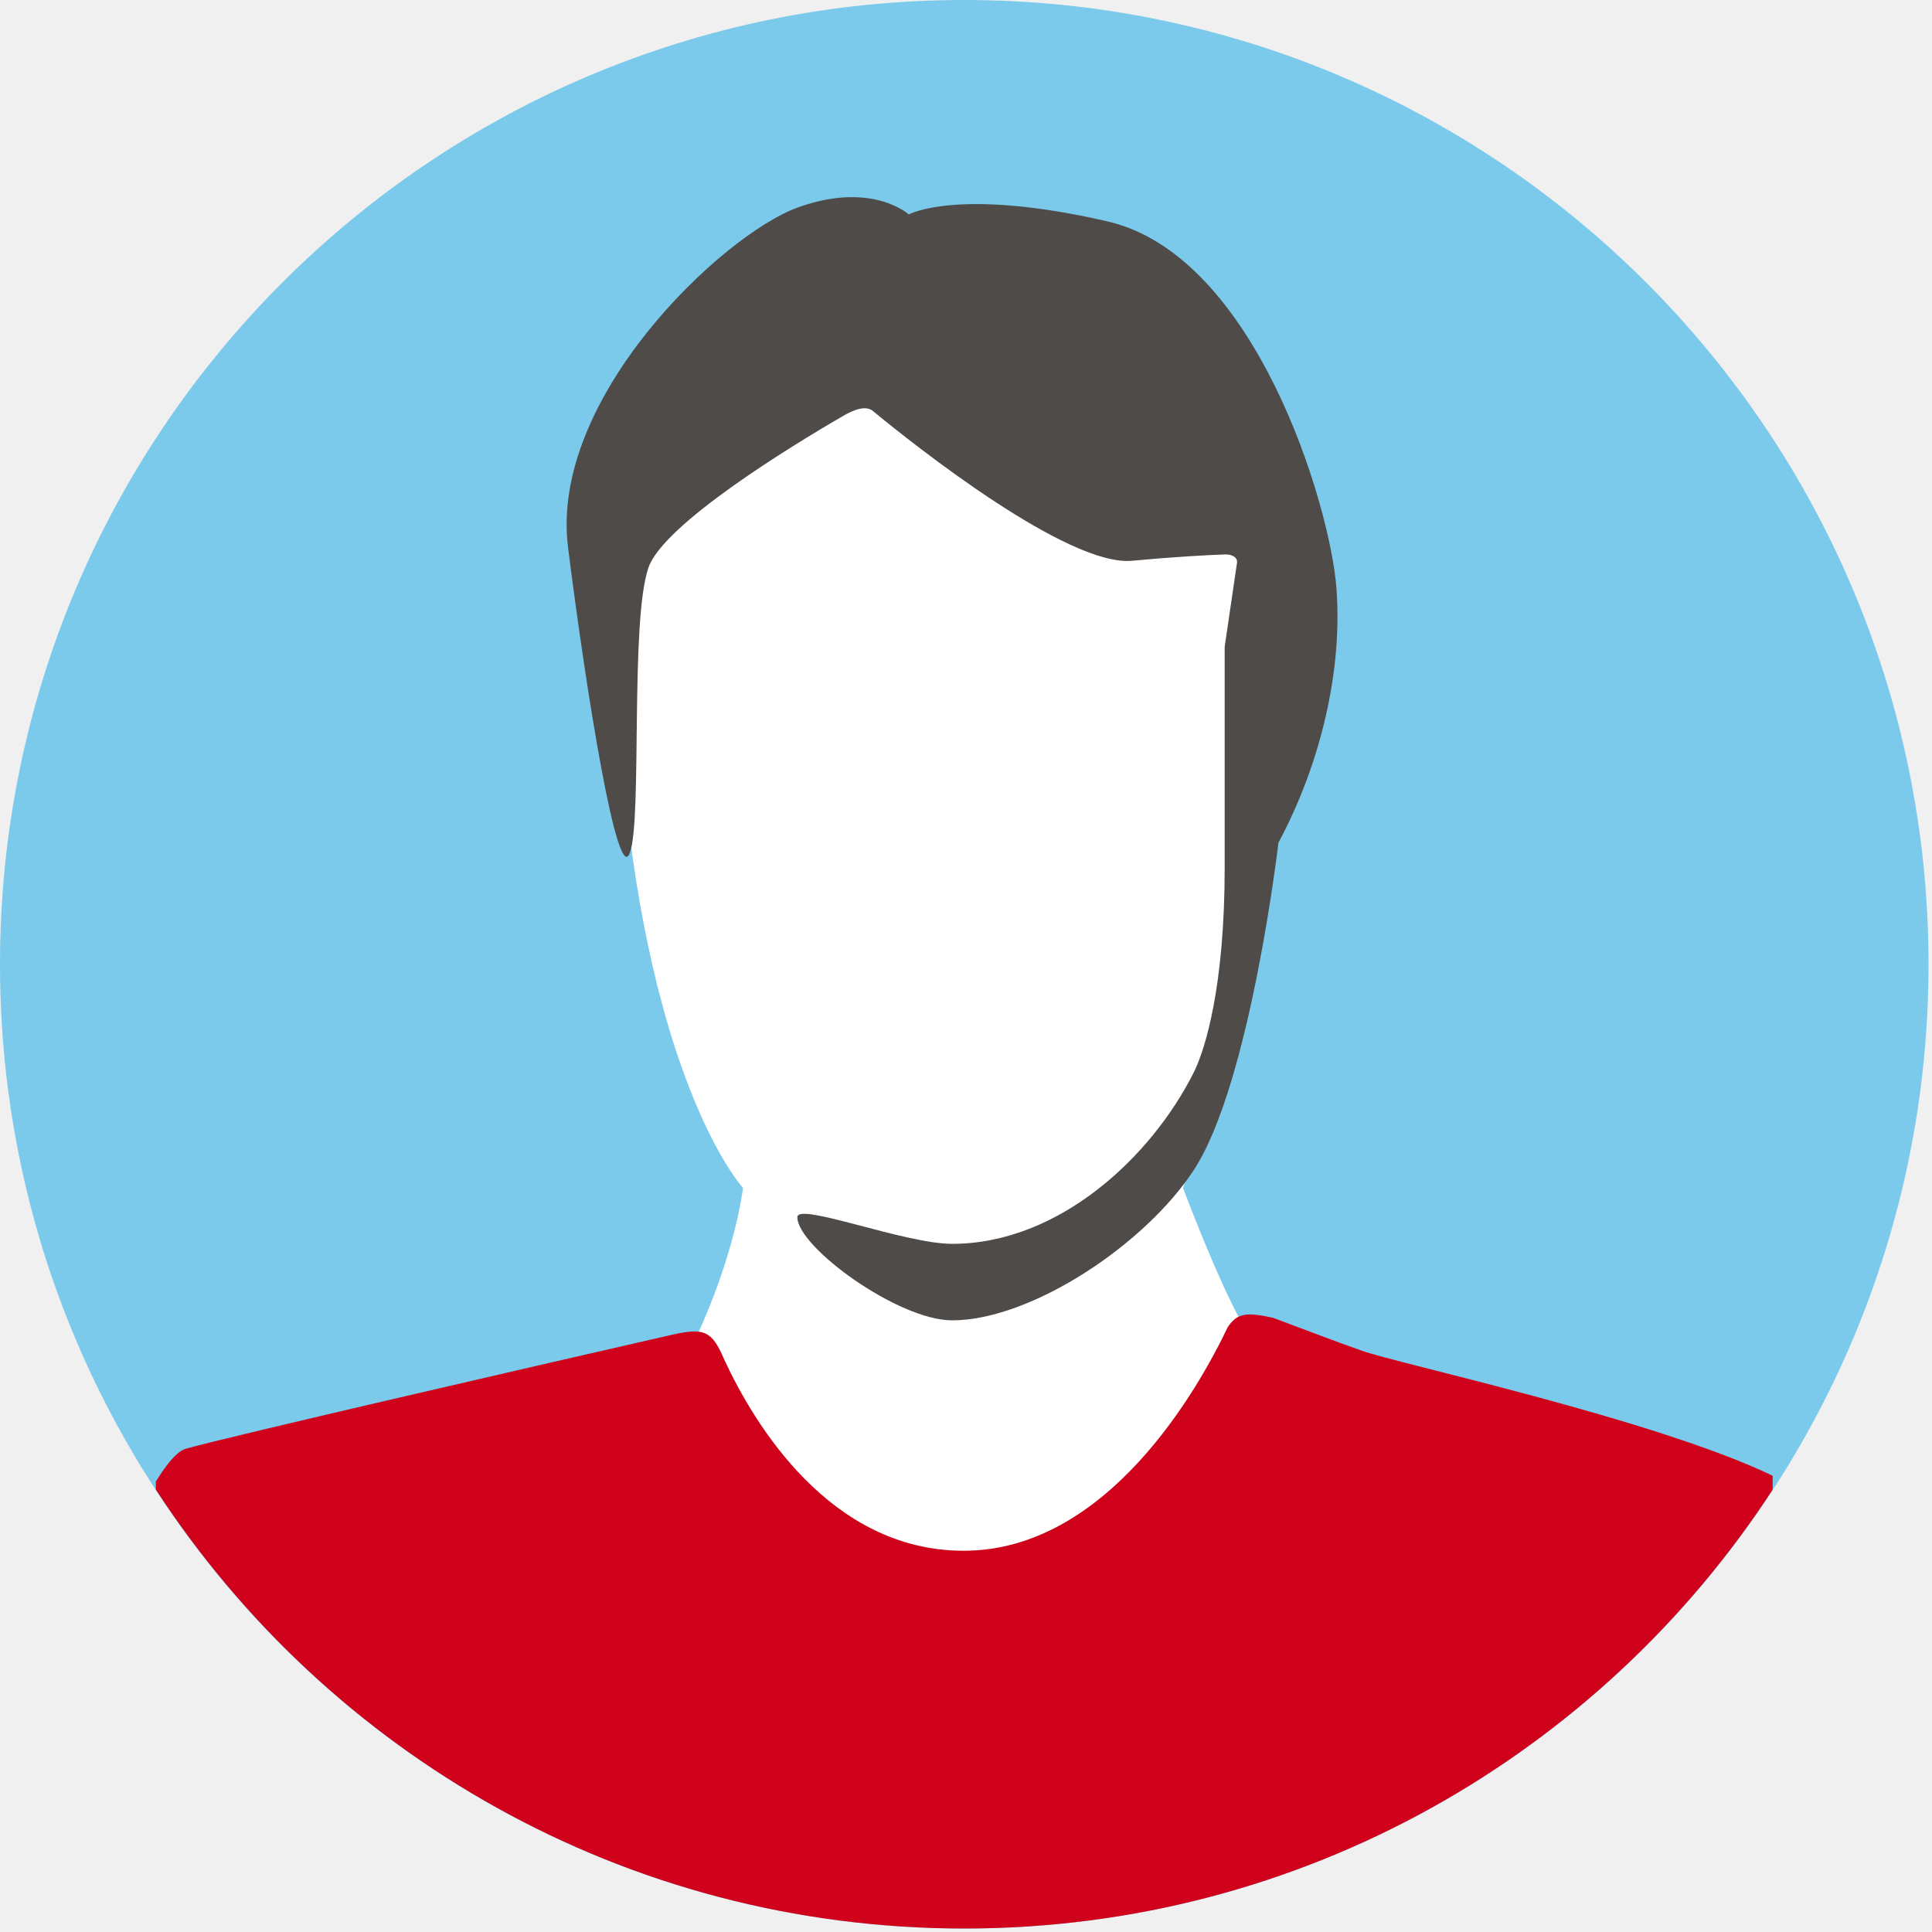
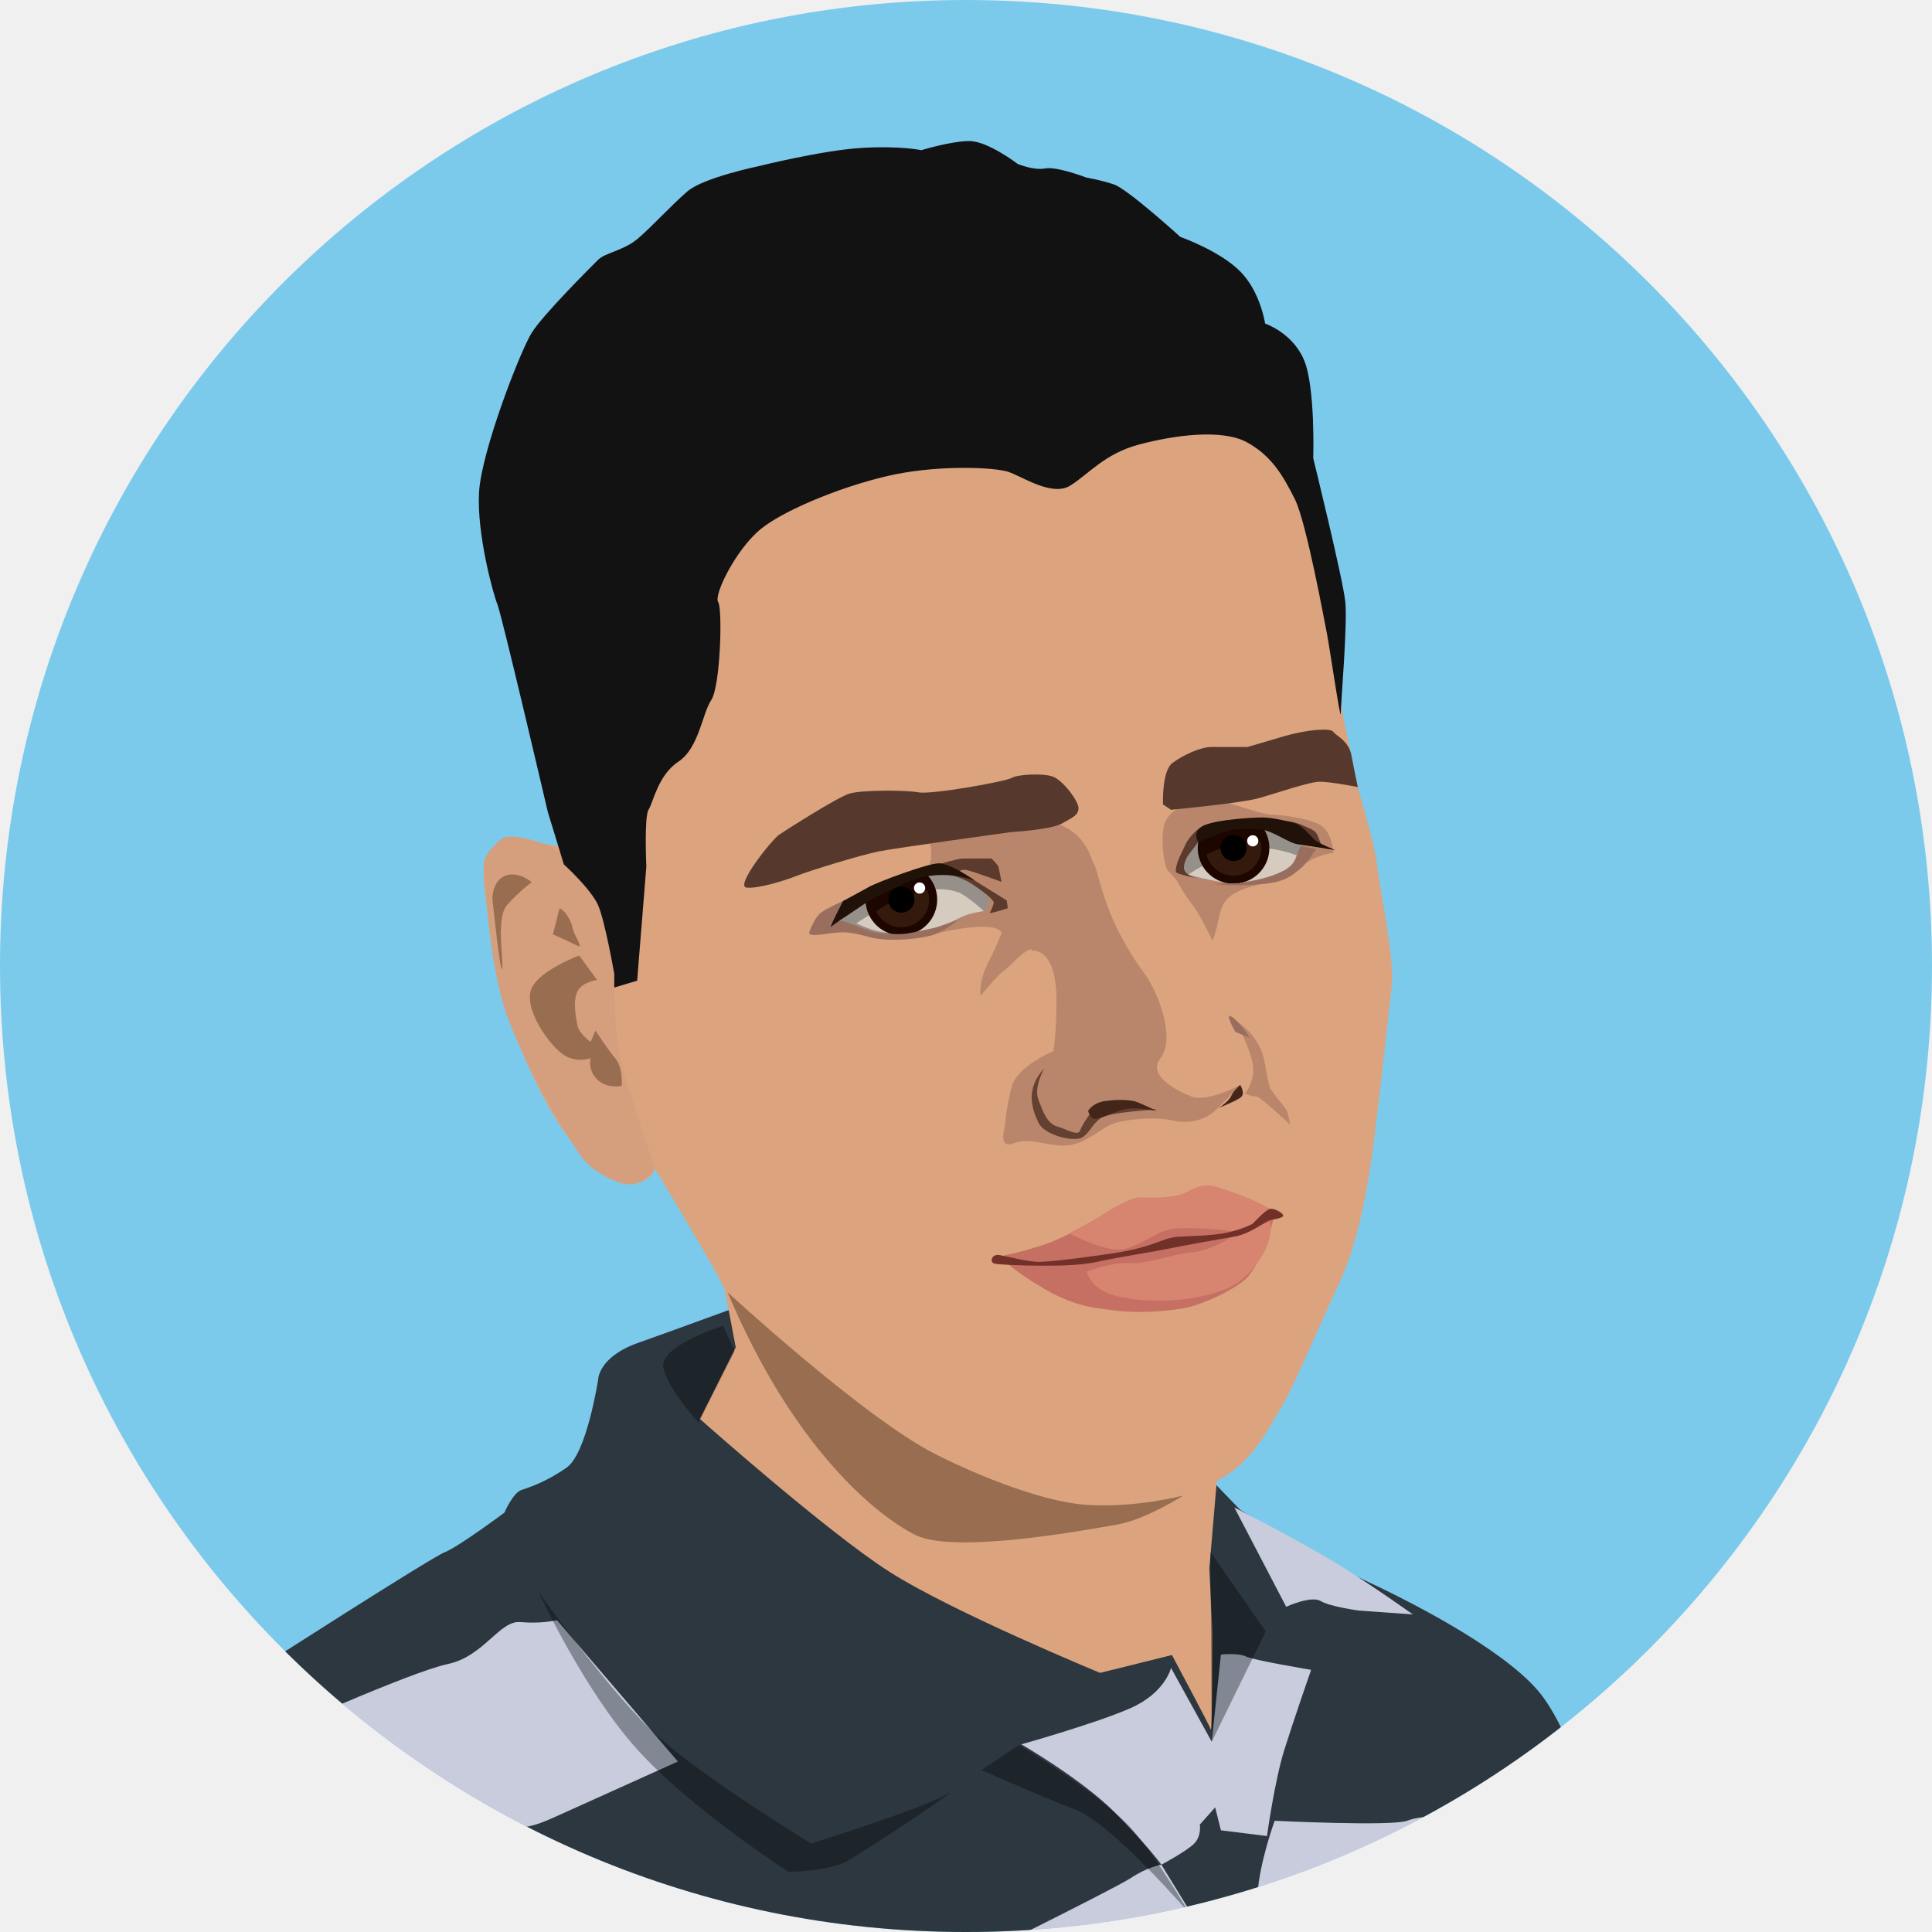
- <svg xmlns="http://www.w3.org/2000/svg" width="120" height="120" viewBox="0 0 120 120">
+ <svg xmlns="http://www.w3.org/2000/svg" xmlns:xlink="http://www.w3.org/1999/xlink" width="120" height="120" viewBox="0 0 120 120">
+   <defs>
+     <path id="cesar-a" d="M120,60 C120,93.137 93.137,120 60,120 C26.863,120 0,93.137 0,60 C0,26.863 26.863,0 60,0 C93.137,0 120,26.863 120,60" />
+   </defs>
  <g fill="none" fill-rule="evenodd">
-     <path fill="#7BCAEC" d="M119.784,59.892 C119.784,92.968 92.969,119.783 59.892,119.783 C26.815,119.783 0,92.968 0,59.892 C0,26.815 26.815,0 59.892,0 C92.969,0 119.784,26.815 119.784,59.892" />
-     <path fill="#FFFFFF" d="M41.546,85.132 C41.546,85.132 41.56,86.988 43.662,82.128 C45.765,77.268 46.148,73.783 46.148,73.783 C46.148,73.783 41.203,68.411 39.09,51.74 C36.978,35.069 40.227,28.18 40.227,28.18 L55.135,21.629 L80.034,33.626 L75.998,66.308 L73.48,73.783 C73.48,73.783 76.89,82.945 78.462,84.039 C80.034,85.132 81.261,95.206 81.261,95.206 C81.261,95.206 67.639,100.974 59.968,100.974 C52.297,100.974 41.546,85.132 41.546,85.132 Z" />
-     <path fill="#4E4B49" d="M40.275,35.26 C41.202,32.563 49.149,27.696 52.35,25.846 C52.955,25.486 53.79,25.119 54.259,25.561 C56.75,27.616 66.304,35.2 70.317,34.831 C73.107,34.571 75.027,34.474 76.124,34.436 C76.502,34.436 76.879,34.603 76.834,34.948 L76.067,40.171 L76.067,53.901 C76.067,61.226 74.877,65.115 74.169,66.564 C71.55,71.825 65.792,77.257 59.134,77.257 C56.181,77.257 49.525,74.652 49.525,75.6 C49.525,77.452 55.783,82.009 59.134,82.009 C64.034,82.009 71.139,77.306 74.169,72.643 C77.667,67.25 79.405,52.344 79.405,52.344 C82.07,47.368 83.395,41.569 83.007,36.518 C82.629,31.456 77.999,15.853 68.772,13.748 C59.524,11.618 56.444,13.319 56.444,13.319 C56.444,13.319 54.145,11.214 49.525,12.898 C44.895,14.579 34.125,24.704 35.28,33.98 C36.447,43.264 38.367,55.078 39.122,52.969 C39.9,50.856 39.122,38.62 40.275,35.26 Z" />
-     <path fill="#D0011B" d="M59.892,119.784 C80.928,119.784 99.418,108.928 110.102,92.525 L110.102,91.66 C102.695,88.103 86.644,84.665 84.562,83.885 C83.132,83.388 80.823,82.504 79.085,81.855 C77.485,81.497 76.834,81.528 76.249,82.448 C74.433,86.258 68.772,96.32 59.857,96.32 C51.525,96.32 46.815,88.383 44.997,84.477 C44.222,82.63 43.73,82.448 41.66,82.922 C34.537,84.547 14.107,89.247 11.545,89.984 C11.008,90.133 10.38,90.892 9.682,92.017 L9.682,92.525 C20.365,108.928 38.855,119.784 59.892,119.784" />
+     <mask id="cesar-b" fill="#fff">
+       <use xlink:href="#cesar-a" />
+     </mask>
+     <use fill="#7BCAEC" xlink:href="#cesar-a" />
+     <g mask="url(#cesar-b)">
+       <g transform="translate(-.2 8.6)">
+         <path fill="#2D373F" d="M27.823,87.811 C28.706,87.46 31.529,85.352 31.529,85.352 C31.529,85.352 32.058,84.122 32.587,83.946 C33.117,83.77 34.175,83.419 35.41,82.541 C36.646,81.662 37.351,77.095 37.351,77.095 C37.351,77.095 37.351,75.69 39.822,74.812 C42.292,73.933 45.644,72.704 45.644,72.704 L75.703,83.595 L77.229,85.176 C77.229,85.176 82.346,88.338 84.992,89.568 C87.639,90.797 93.314,93.666 95.669,96.343 C98.023,99.02 99.582,105.729 99.582,105.729 L100.111,114.337 L0.121,114.337 C0.121,114.337 4.003,104.148 7.179,102.04 C10.355,99.932 16.001,95.189 16.001,95.189 C16.001,95.189 26.941,88.163 27.823,87.811 Z" />
+         <path fill="#DBA47E" d="M43.668,79.53 L45.898,75.089 C45.898,75.089 45.33,72.041 45.196,71.483 C45.062,70.925 40.879,63.985 40.879,63.985 C40.879,63.985 40.74,64.818 39.346,64.956 C37.952,65.095 35.721,62.736 34.327,60.237 C32.933,57.739 31.818,54.963 31.353,52.928 C30.888,50.892 30.331,47.376 30.238,45.988 C30.145,44.6 30.888,43.49 32.282,43.582 C33.677,43.674 36.186,44.23 36.186,44.23 C36.186,44.23 40.368,38.585 41.762,33.034 C43.157,27.482 45.015,20.634 52.915,18.876 C60.815,17.118 75.593,14.805 78.288,17.026 C80.983,19.247 82.656,25.909 82.935,26.927 C83.214,27.945 83.55,35.506 83.55,35.506 L84.143,38.4 L84.512,40.233 C84.512,40.233 85.631,43.952 85.723,45.062 C85.816,46.173 86.839,50.985 86.653,52.557 C86.467,54.13 86.095,57.739 85.816,59.96 C85.537,62.181 85.073,67.455 83.4,71.063 C81.727,74.672 80.333,78.003 79.775,78.836 C79.218,79.669 78.102,82.26 75.779,83.37 L75.314,88.829 L75.5,92.716 C75.5,92.716 75.5,99.1 75.407,98.823 C75.314,98.545 72.991,94.196 72.991,94.196 L68.529,95.306 C68.529,95.306 59.328,91.513 55.425,89.014 C51.521,86.516 43.668,79.53 43.668,79.53" />
+         <path fill="#B9866B" d="M63.037,58.891 C62.701,60.164 62.592,61.467 62.592,61.467 C62.592,61.467 62.188,62.807 63.198,62.405 C64.208,62.003 65.42,62.674 66.565,62.539 C67.709,62.405 68.585,61.467 69.326,61.198 C70.066,60.93 71.884,60.729 73.029,60.997 C74.173,61.266 75.116,60.863 75.587,60.461 C76.059,60.059 77.231,58.788 77.231,58.788 C77.231,58.788 75.185,59.9 74.175,59.498 C73.165,59.096 71.461,58.16 72.268,57.144 C73.247,55.91 72.143,53.045 71.304,51.899 C68.903,48.62 68.561,46.159 68.225,45.221 C67.888,44.282 66.546,45.449 66.546,45.449 L64.261,50.448 C64.261,50.448 65.821,50.138 65.821,53.555 C65.821,55.504 65.631,56.688 65.631,56.688 C65.631,56.688 63.374,57.617 63.037,58.891 Z" />
+         <path fill="#B9866B" d="M64.634 42.485C64.634 42.485 65.754 42.185 66.959 43.171 68.165 44.157 68.467 46.129 68.251 47.029 68.036 47.929 66.156 51.16 64.84 50.449 63.739 49.856 62.994 51.849 61.713 52.156 60.432 52.462 63.042 49.793 62.31 49.193 61.578 48.592 58.268 49.342 58.053 49.513 57.838 49.685 57.53 46.514 57.917 45.228 58.305 43.942 57.659 43.299 57.831 43.171 58.003 43.042 64.634 42.485 64.634 42.485M80.329 61.25C80.106 59.975 80.146 60.517 79.096 59.01 78.834 58.277 78.827 57.286 78.511 56.579 77.948 55.317 76.948 54.814 76.948 54.814 76.948 54.814 77.877 56.509 78.018 57.561 78.159 58.613 77.525 59.314 77.525 59.314 77.525 59.314 77.736 59.454 78.3 59.524 78.491 59.548 80.329 61.25 80.329 61.25z" />
+         <path fill="#96908B" d="M52.576,48.71 C52.576,48.71 54.552,49.524 55.798,49.524 C57.045,49.524 58.661,48.974 59.269,48.688 C59.876,48.401 60.196,48.242 60.196,48.242 C60.196,48.242 61.122,48.019 61.314,47.988 C61.506,47.956 61.73,47.447 61.634,47.224 C61.538,47.001 60.771,46.27 59.908,45.824 C59.045,45.379 58.086,45.474 57.831,45.569 C57.575,45.665 53.388,47.447 53.292,47.51 C53.196,47.574 52.365,48.433 52.365,48.433 L52.576,48.71 Z" />
+         <path fill="#D6CBBF" d="M53.388,48.751 C53.388,48.751 55.657,47.192 57.127,46.842 C58.597,46.492 59.173,46.651 59.684,46.81 C60.196,46.969 61.314,47.988 61.314,47.988 C61.314,47.988 60.643,48.083 60.196,48.242 C59.748,48.401 59.045,48.878 57.703,49.165 C56.36,49.451 55.329,49.36 54.826,49.26 C54.187,49.133 53.388,48.751 53.388,48.751" />
+         <path fill="#5C3A2E" d="M62.729,47.33 L59.809,45.511 C59.809,45.511 59.916,45.376 60.262,45.444 C60.608,45.513 62.408,46.173 62.408,46.173 L62.113,44.72 C62.113,44.72 60.331,44.726 59.985,44.726 C59.639,44.726 57.929,45.251 57.631,45.346 C57.631,45.346 59.571,45.696 60.378,46.19 C61.186,46.683 61.921,47.282 61.921,47.447 C61.921,47.654 61.666,48.115 61.666,48.115 C61.873,48.115 62.798,47.812 62.798,47.812 L62.729,47.33 Z" />
+         <path fill="#B9866B" d="M73.261,46.04 C73.261,46.04 73.707,46.886 74.243,47.572 C74.78,48.258 75.514,49.844 75.514,49.844 C75.514,49.844 75.733,49.279 75.931,48.316 C76.118,47.404 76.505,46.856 77.956,46.461 C79.23,46.114 80.676,45.785 81.174,45.176 C81.671,44.565 83.026,44.362 83.026,44.362 C83.026,44.362 82.938,43.187 82.326,42.729 C81.713,42.272 80.116,42.037 79.197,41.999 C78.278,41.961 76.157,40.978 75.085,41.092 C74.013,41.206 72.791,41.704 72.523,42.581 C72.255,43.458 72.495,45.239 72.763,45.506 C73.032,45.773 73.261,46.04 73.261,46.04" />
+         <path fill="#96908B" d="M74.278,45.869 C74.278,45.869 76.007,46.269 77.334,46.189 C78.661,46.109 79.948,45.708 80.431,45.228 C80.914,44.747 81.195,43.627 81.195,43.627 C81.195,43.627 78.948,42.794 77.616,42.866 C76.283,42.938 74.526,43.579 74.526,43.579 L73.634,45.268 C73.634,45.268 73.755,45.789 74.278,45.869" />
+         <path fill="#D6CBBF" d="M73.994,45.727 C73.994,45.727 75.522,44.686 77.13,44.206 C78.739,43.725 80.75,44.526 80.75,44.526 C80.75,44.526 80.629,45.207 79.946,45.487 C79.262,45.767 78.015,46.408 76.809,46.288 C75.602,46.168 73.994,45.727 73.994,45.727" />
+         <path fill="#D59E7D" d="M38.909,57.929 C38.354,56.052 38.352,52.737 38.352,52.737 C38.352,52.737 38.132,46.887 37.8,46.666 C37.467,46.446 34.472,44.016 34.472,44.016 C34.472,44.016 31.922,42.912 31.256,43.575 C30.591,44.237 30.147,44.568 30.258,45.562 C30.369,46.556 30.591,51.414 31.7,54.506 C32.809,57.598 35.249,61.683 36.136,63.008 C37.023,64.333 38.563,64.917 39.346,64.956 C40.129,64.996 40.879,63.985 40.879,63.985 C40.879,63.985 39.463,59.806 38.909,57.929" />
+         <path fill="#634131" d="M65.068,57.743 C65.068,57.743 64.388,58.912 64.697,59.71 C65.006,60.51 65.253,61.186 65.87,61.37 C66.488,61.555 67.167,61.985 67.29,61.616 C67.414,61.247 67.908,60.571 67.908,60.571 C67.908,60.571 69.266,59.895 69.76,59.956 C70.254,60.018 72.045,60.325 72.045,60.325 C72.045,60.325 69.081,60.448 68.525,60.879 C67.97,61.309 67.908,61.739 67.414,62.046 C66.92,62.354 65.068,61.924 64.697,61.125 C64.327,60.325 63.833,59.096 65.068,57.743" />
+         <path fill="#996E5E" d="M77.787,55.855 C77.767,55.797 77.732,55.725 77.685,55.647 C77.438,55.231 76.873,54.606 76.613,54.503 C76.305,54.38 76.922,55.486 76.922,55.486 L77.787,55.855 Z" />
+         <path fill="#331A0C" d="M78.591,43.205 C79.072,44.18 78.669,45.359 77.689,45.838 C76.71,46.317 75.526,45.915 75.045,44.94 C74.564,43.966 74.967,42.787 75.946,42.308 C76.925,41.829 78.11,42.231 78.591,43.205" />
+         <path stroke="#1D0500" stroke-width=".5" d="M78.591,43.205 C79.072,44.18 78.669,45.359 77.689,45.838 C76.71,46.317 75.526,45.915 75.045,44.94 C74.564,43.966 74.967,42.787 75.946,42.308 C76.925,41.829 78.11,42.231 78.591,43.205 Z" />
+         <path fill="#1D0500" d="M78.803,43.642 C78.803,43.642 77.86,43.71 76.827,43.891 C75.873,44.059 74.82,44.577 74.851,44.677 C74.633,43.588 75.332,42.28 76.427,42.063 C77.521,41.846 78.584,42.552 78.803,43.642" />
+         <path fill="#000" d="M77.547,43.716 C77.745,44.117 77.579,44.602 77.176,44.799 C76.774,44.996 76.287,44.831 76.089,44.43 C75.89,44.029 76.057,43.544 76.459,43.347 C76.862,43.15 77.349,43.315 77.547,43.716" />
+         <path fill="#331A0C" d="M57.795,46.139 C58.427,47.025 58.219,48.253 57.33,48.882 C56.441,49.512 55.207,49.304 54.575,48.419 C53.943,47.533 54.151,46.306 55.04,45.676 C55.929,45.047 57.163,45.254 57.795,46.139" />
+         <path stroke="#1D0500" stroke-width=".5" d="M57.795,46.139 C58.427,47.025 58.219,48.253 57.33,48.882 C56.441,49.512 55.207,49.304 54.575,48.419 C53.943,47.533 54.151,46.306 55.04,45.676 C55.929,45.047 57.163,45.254 57.795,46.139 Z" />
+         <path fill="#1D0500" d="M58.093,46.613 C58.093,46.613 57.174,46.831 56.183,47.175 C55.269,47.493 54.313,48.173 54.36,48.267 C53.969,47.227 54.448,45.824 55.493,45.434 C56.538,45.045 57.703,45.573 58.093,46.613" />
+         <path fill="#000" d="M56.847,46.81 C57.107,47.175 57.022,47.68 56.656,47.938 C56.29,48.197 55.783,48.112 55.523,47.748 C55.263,47.384 55.348,46.879 55.714,46.62 C56.08,46.361 56.587,46.446 56.847,46.81" />
+         <path fill="#131213" d="M39.775,52.312 L40.345,45.226 C40.345,45.226 40.202,42.108 40.487,41.683 C40.772,41.258 41.056,39.557 42.337,38.707 C43.619,37.857 43.809,35.731 44.378,34.881 C44.947,34.03 45.09,29.212 44.805,28.787 C44.521,28.362 45.896,25.528 47.462,24.252 C49.028,22.977 53.013,21.418 55.86,20.851 C58.707,20.284 61.981,20.426 62.835,20.709 C63.689,20.993 65.54,22.268 66.678,21.56 C67.817,20.851 68.814,19.576 70.949,19.009 C73.084,18.442 76.073,18.017 77.639,18.867 C79.205,19.717 79.916,20.993 80.628,22.41 C81.34,23.827 82.478,30.063 82.621,30.771 C82.763,31.48 83.475,36.298 83.475,35.731 C83.475,35.164 83.902,30.204 83.76,28.787 C83.617,27.37 81.767,19.859 81.767,19.859 C81.767,19.859 81.909,15.466 81.198,13.765 C80.486,12.065 78.778,11.498 78.778,11.498 C78.778,11.498 78.493,9.514 77.212,8.238 C75.931,6.963 73.511,6.113 73.511,6.113 C73.511,6.113 70.237,3.137 69.383,2.853 C68.529,2.57 67.675,2.428 67.675,2.428 C67.675,2.428 65.824,1.72 65.113,1.861 C64.401,2.003 63.404,1.578 63.404,1.578 C63.404,1.578 61.554,0.161 60.415,0.161 C59.276,0.161 57.426,0.728 57.426,0.728 C57.426,0.728 56.145,0.444 53.725,0.586 C51.305,0.728 47.32,1.72 47.32,1.72 C47.32,1.72 43.903,2.428 42.907,3.278 C41.91,4.129 40.629,5.546 39.775,6.255 C38.921,6.963 37.783,7.105 37.355,7.53 C36.928,7.955 33.939,10.931 33.228,12.065 C32.516,13.198 30.096,19.434 29.953,21.985 C29.811,24.536 30.807,28.22 31.092,28.929 C31.377,29.637 34.224,41.825 34.224,41.825 L35.22,45.084 C35.22,45.084 36.928,46.643 37.355,47.635 C37.783,48.627 38.352,51.886 38.352,51.886 L38.352,52.737 L39.775,52.312 Z" />
+         <path fill="#56392C" d="M62.974 43.086C62.974 43.086 65.456 42.936 66.133 42.561 66.81 42.187 67.186 42.037 67.186 41.588 67.186 41.138 66.209 39.865 65.607 39.64 65.005 39.416 63.425 39.491 63.049 39.715 62.673 39.94 58.084 40.764 57.256 40.614 56.429 40.464 53.72 40.464 52.968 40.689 52.216 40.914 49.056 42.936 48.605 43.236 48.153 43.535 45.821 46.456 46.574 46.531 47.326 46.606 48.981 46.082 49.733 45.782 50.485 45.482 53.645 44.509 54.774 44.284 55.902 44.059 62.974 43.086 62.974 43.086M72.435 41.365C72.435 41.365 72.352 39.291 73.019 38.793 73.685 38.295 74.769 37.797 75.436 37.797L77.686 37.797C77.686 37.797 78.519 37.548 79.936 37.134 81.353 36.719 82.841 36.6 83.008 36.849 83.175 37.098 83.977 37.409 84.143 38.322 84.31 39.234 84.536 40.284 84.536 40.284 84.536 40.284 82.853 39.955 82.187 39.955 81.52 39.955 79.603 40.631 78.436 40.963 77.269 41.295 72.935 41.697 72.935 41.697L72.435 41.365z" />
+         <path fill="#432619" d="M67.784 60.404C67.784 60.404 68.031 59.912 68.834 59.789 69.637 59.666 70.316 59.728 70.624 59.789 70.933 59.851 72.045 60.404 72.045 60.404 72.045 60.404 70.686 60.097 69.884 60.343 69.081 60.588 68.525 60.895 68.217 60.895 67.908 60.895 67.784 60.404 67.784 60.404M75.934 60.202C75.934 60.202 76.552 59.772 76.675 59.465 76.799 59.157 77.231 58.788 77.231 58.788 77.231 58.788 77.601 59.342 77.231 59.588 76.86 59.834 75.934 60.202 75.934 60.202" />
+         <path fill="#996E50" d="M33.222 46.193C33.222 46.193 32.408 45.484 31.595 45.788 30.781 46.092 30.781 47.205 30.781 47.205 30.781 47.205 31.29 52.065 31.391 51.559 31.493 51.053 30.985 48.42 31.697 47.61 32.408 46.8 33.222 46.193 33.222 46.193M34.951 47.813C35.256 47.914 35.663 48.522 35.764 49.028 35.866 49.534 36.476 50.344 36.07 50.142 35.663 49.939 34.544 49.433 34.544 49.433L34.951 47.813zM36.171 50.749L37.29 52.268C37.29 52.268 36.374 52.369 36.07 52.976 35.765 53.584 35.968 54.596 36.07 55.103 36.171 55.609 36.883 56.115 36.883 56.115L37.188 55.406C37.188 55.406 37.9 56.52 38.408 57.128 38.917 57.735 38.815 58.849 38.815 58.849 38.815 58.849 37.9 59.051 37.29 58.444 36.68 57.836 36.883 57.128 36.883 57.128 36.883 57.128 35.866 57.532 34.951 56.723 34.036 55.913 32.713 53.888 33.222 52.774 33.731 51.66 36.171 50.749 36.171 50.749M45.388 71.66C45.388 71.66 53.69 79.313 58.127 81.627 60.151 82.683 64.646 84.667 67.697 84.87 70.748 85.072 73.691 84.292 73.691 84.292 73.691 84.292 71.359 85.781 69.63 86.085 67.901 86.388 59.511 87.961 57.07 86.746 54.629 85.531 49.466 81.342 45.388 71.66" />
+         <path fill="#B9866B" d="M74.106,43.785 C74.106,43.785 74.092,43.67 75.341,43.185 C76.59,42.7 78.469,42.586 78.469,42.586 C78.469,42.586 78.499,42.04 77.281,41.858 C76.062,41.676 74.904,42.221 74.722,42.616 C74.539,43.01 74.106,43.785 74.106,43.785" />
+         <path fill="#5C3A2E" d="M73.736 45.299C73.736 44.859 74.044 44.462 74.044 44.462L74.652 43.671 77.141 42.414C77.141 42.414 75.953 42.408 75.188 42.608 74.424 42.808 73.889 43.733 73.889 43.733 73.889 43.733 73.513 44.532 73.447 44.673 73.314 44.956 73.173 45.46 73.253 45.58 73.334 45.7 74.5 45.94 74.5 45.94 74.5 45.94 73.736 45.74 73.736 45.299M79.568 42.377C79.809 42.377 80.403 42.363 80.966 42.604 81.528 42.844 81.851 42.964 81.971 43.164 82.092 43.364 82.285 43.935 82.285 43.935 82.285 43.935 81.267 43.368 80.551 43.119 79.836 42.871 79.568 42.377 79.568 42.377" />
+         <path fill="#201208" d="M74.632,43.716 C74.632,43.716 74.155,43.011 75.029,42.648 C75.904,42.285 78.053,42.175 78.636,42.175 C79.219,42.175 80.531,42.465 80.822,42.61 C81.114,42.755 81.624,43.335 81.843,43.553 C82.061,43.771 83.154,44.206 83.154,44.206 C83.154,44.206 81.405,43.916 80.822,43.843 C80.239,43.771 79.291,43.011 78.562,42.938 C77.833,42.866 76.815,42.828 76.086,43.118 C75.357,43.408 74.632,43.716 74.632,43.716" />
+         <path fill="#DBA47E" d="M53.396,46.943 L57.631,45.346 C57.631,45.346 57.142,44.628 56.023,44.757 C54.903,44.885 53.611,46 53.611,46 L53.396,46.943 Z" />
+         <path fill="#C8CCDD" d="M14.651 114.933C14.651 114.933 20.133 110.424 22.875 109 25.616 107.576 30.622 104.372 31.576 104.728 32.529 105.084 33.363 104.847 34.674 104.253 35.986 103.66 42.303 100.812 42.303 100.812L34.794 92.031C34.794 92.031 33.84 92.268 32.529 92.15 31.218 92.031 30.265 94.285 28 94.76 25.735 95.235 16.915 99.151 16.2 99.625 15.485 100.1 8.81 104.609 7.261 106.033 5.711 107.457 1.659 114.221 1.659 114.221L14.651 114.933zM57.559 114.577C58.036 114.34 69.359 108.762 70.432 108.05 71.505 107.338 72.339 107.22 72.339 107.22 72.339 107.22 75.08 111.729 76.034 113.153 76.987 114.577 76.577 114.542 76.577 114.542L57.559 114.577zM78.807 114.542C78.807 114.542 78.18 111.136 78.299 109.119 78.418 107.101 79.371 104.491 79.371 104.491 79.371 104.491 86.642 104.846 87.595 104.491 88.549 104.135 89.622 104.253 89.622 104.253L93.912 104.965 94.389 113.153C94.389 113.153 92.601 112.441 89.979 113.034 87.357 113.628 85.569 114.814 84.735 114.814 83.9 114.814 78.807 114.542 78.807 114.542M80.087 91.2C80.087 91.2 81.636 90.488 82.232 90.844 82.828 91.2 84.616 91.437 84.616 91.437L87.953 91.675C87.953 91.675 85.808 90.132 83.543 88.708 81.278 87.284 76.868 85.03 76.868 85.03L80.087 91.2zM72.339 107.22C72.339 107.22 73.889 106.389 74.365 105.915 74.842 105.44 74.723 104.728 74.723 104.728L75.676 103.66 76.034 105.084 78.895 105.44C78.895 105.44 79.371 101.998 79.967 100.1 80.563 98.202 81.636 95.116 81.636 95.116 81.636 95.116 78.06 94.523 77.583 94.285 77.107 94.048 76.034 94.167 76.034 94.167L75.464 99.581 72.935 94.998C72.935 94.998 72.577 96.54 70.432 97.489 68.287 98.439 63.638 99.744 63.638 99.744 63.638 99.744 67.333 101.88 69.359 103.897 71.386 105.915 72.339 107.22 72.339 107.22" />
+         <path fill="#A6A9AB" d="M33.646 90.27C33.646 90.27 38.234 96.77 41.233 99.405 44.233 102.04 50.585 105.905 50.585 105.905 50.585 105.905 57.29 103.797 58.878 102.918 60.466 102.04 54.114 106.256 52.879 106.959 51.644 107.661 49.173 107.661 49.173 107.661 49.173 107.661 43.174 103.797 39.822 100.108 36.469 96.419 33.646 90.27 33.646 90.27M43.592 79.755L45.823 75.313 45.115 73.758C45.115 73.758 41.057 74.987 41.41 76.393 41.763 77.798 43.592 79.755 43.592 79.755M63.495 99.783C63.495 99.783 68.649 102.884 70.524 105.027 72.069 106.793 74.09 110.263 74.09 110.263 74.09 110.263 69.289 104.675 66.995 103.797 64.701 102.919 61.172 101.337 61.172 101.337L63.495 99.783z" style="mix-blend-mode:multiply" />
+         <polygon fill="#A6A9AB" points="75.386 87.808 78.817 92.73 75.464 99.581" style="mix-blend-mode:multiply" />
+         <path fill="#FEFEFE" d="M78.36 43.616C78.365 43.807 78.213 43.967 78.021 43.972 77.828 43.978 77.668 43.827 77.662 43.635 77.657 43.443 77.809 43.283 78.001 43.278 78.194 43.273 78.355 43.424 78.36 43.616M57.654 46.466C57.706 46.651 57.597 46.842 57.411 46.893 57.225 46.944 57.033 46.836 56.981 46.651 56.93 46.466 57.039 46.275 57.225 46.223 57.411 46.172 57.603 46.281 57.654 46.466" />
+         <path fill="#996E5E" d="M77.221 46.25C77.442 46.177 78.363 46.093 79.284 45.763 80.205 45.433 80.5 45.102 80.647 44.773 80.795 44.442 80.976 43.944 80.976 43.944L81.951 44.13C81.951 44.13 81.495 44.882 80.942 45.359 80.389 45.836 79.981 46.19 78.584 46.313 76.586 46.488 75.572 46.296 75.572 46.296L77.221 46.25zM52.009 48.654C52.009 48.654 52.195 48.548 52.464 48.587 52.733 48.625 53.808 49.084 54.307 49.237 54.807 49.389 55.542 49.418 56.118 49.418 56.694 49.418 57.923 49.074 58.077 49.074 58.23 49.074 59.728 48.539 59.728 48.539 59.728 48.539 59.124 49.047 58.356 49.392 57.587 49.736 55.374 49.906 54.337 49.638 53.3 49.37 52.888 49.254 52.12 49.33 51.352 49.407 50.319 49.648 50.472 49.265 50.626 48.883 50.857 48.348 51.202 48.08 51.548 47.813 52.585 47.356 52.585 47.356L52.009 48.654z" />
+         <path fill="#201208" d="M60.748,46.1 C60.799,46.119 59.242,45.022 58.523,45.021 C57.804,45.02 54.68,46.2 54.17,46.49 C53.66,46.78 52.567,47.36 52.567,47.36 C52.567,47.36 51.62,49.174 51.839,48.956 C52.057,48.739 52.786,48.303 53.515,47.795 C54.243,47.288 54.869,46.961 56.342,46.274 C58.618,45.213 60.697,46.08 60.748,46.1" />
+         <path fill="#C67063" d="M62.567,69.377 C62.567,69.377 64.365,69.019 65.732,68.446 C67.098,67.873 70.597,65.832 71.101,65.832 C71.604,65.832 72.42,65.869 73.067,65.797 C73.714,65.726 74.649,65.224 74.649,65.224 C74.649,65.224 75.872,65.153 76.375,65.368 C76.878,65.582 77.864,65.872 78.439,66.302 C79.015,66.732 79.395,66.656 79.395,66.656 C79.395,66.656 79.251,67.444 78.964,68.231 C78.676,69.019 78.245,70.165 77.597,70.809 C76.95,71.453 74.937,72.456 73.642,72.67 C72.348,72.885 70.838,72.957 69.615,72.814 C68.393,72.67 67.242,72.599 65.588,71.74 C63.934,70.88 62.567,69.735 62.567,69.735 L62.567,69.377 Z" />
+         <path fill="#D78471" d="M66.605,68.003 C66.605,68.003 67.756,67.427 68.651,66.854 C69.467,66.332 70.573,65.747 70.995,65.769 C71.794,65.808 73.169,65.805 73.796,65.488 C74.447,65.159 74.964,64.876 75.77,65.117 C76.576,65.357 77.984,65.892 78.487,66.159 C79.022,66.442 79.425,66.715 79.425,66.715 C79.425,66.715 77.962,68.027 76.89,67.884 C75.819,67.743 73.487,67.555 72.68,67.796 C71.874,68.037 71.233,68.64 70.105,68.961 C68.976,69.282 66.605,68.003 66.605,68.003" />
+         <path fill="#D78471" d="M67.704,70.372 C67.704,70.372 69.33,69.775 70.378,69.855 C71.426,69.935 73.221,69.25 74.163,69.194 C75.49,69.117 77.299,67.883 77.299,67.883 L79.1,67.284 C79.1,67.284 79.318,68.398 78.428,69.649 C77.48,70.982 76.754,71.459 75.022,71.87 C73.17,72.31 70.973,72.273 69.441,71.871 C67.909,71.47 67.704,70.372 67.704,70.372" />
+         <path fill="#713028" d="M62.261,69.35 C62.725,69.427 64.108,69.804 64.836,69.777 C65.89,69.738 68.55,69.367 69.402,69.233 C71.992,68.829 72.358,68.29 73.358,68.219 C74.358,68.148 74.644,68.195 75.858,68.053 C77.072,67.911 78.001,67.413 78.001,67.413 C78.001,67.413 78.786,66.56 79.072,66.489 C79.358,66.418 80.078,66.83 79.864,66.972 C79.65,67.114 79.236,67.135 79.022,67.206 C78.808,67.277 77.787,68.053 76.93,68.195 C76.072,68.338 73.459,68.812 72.522,69.006 C71.769,69.162 69.716,69.475 68.43,69.76 C67.145,70.044 65.609,70.01 64.68,70.01 C63.752,70.01 62.345,69.959 61.988,69.888 C61.63,69.817 61.796,69.273 62.261,69.35" />
+         <path fill="#B9866B" d="M61.106,53.252 C61.106,53.252 63.048,50.836 64.181,50.353 C65.314,49.869 66.123,48.903 66.123,48.903 C66.123,48.903 66.284,44.875 65.637,44.392 C64.99,43.909 61.71,44.655 61.71,44.655 C61.71,44.655 63.279,46.045 62.955,47.495 C62.632,48.945 62.239,49.869 61.592,51.158 C60.944,52.447 61.106,53.252 61.106,53.252" />
+       </g>
+     </g>
  </g>
</svg>
